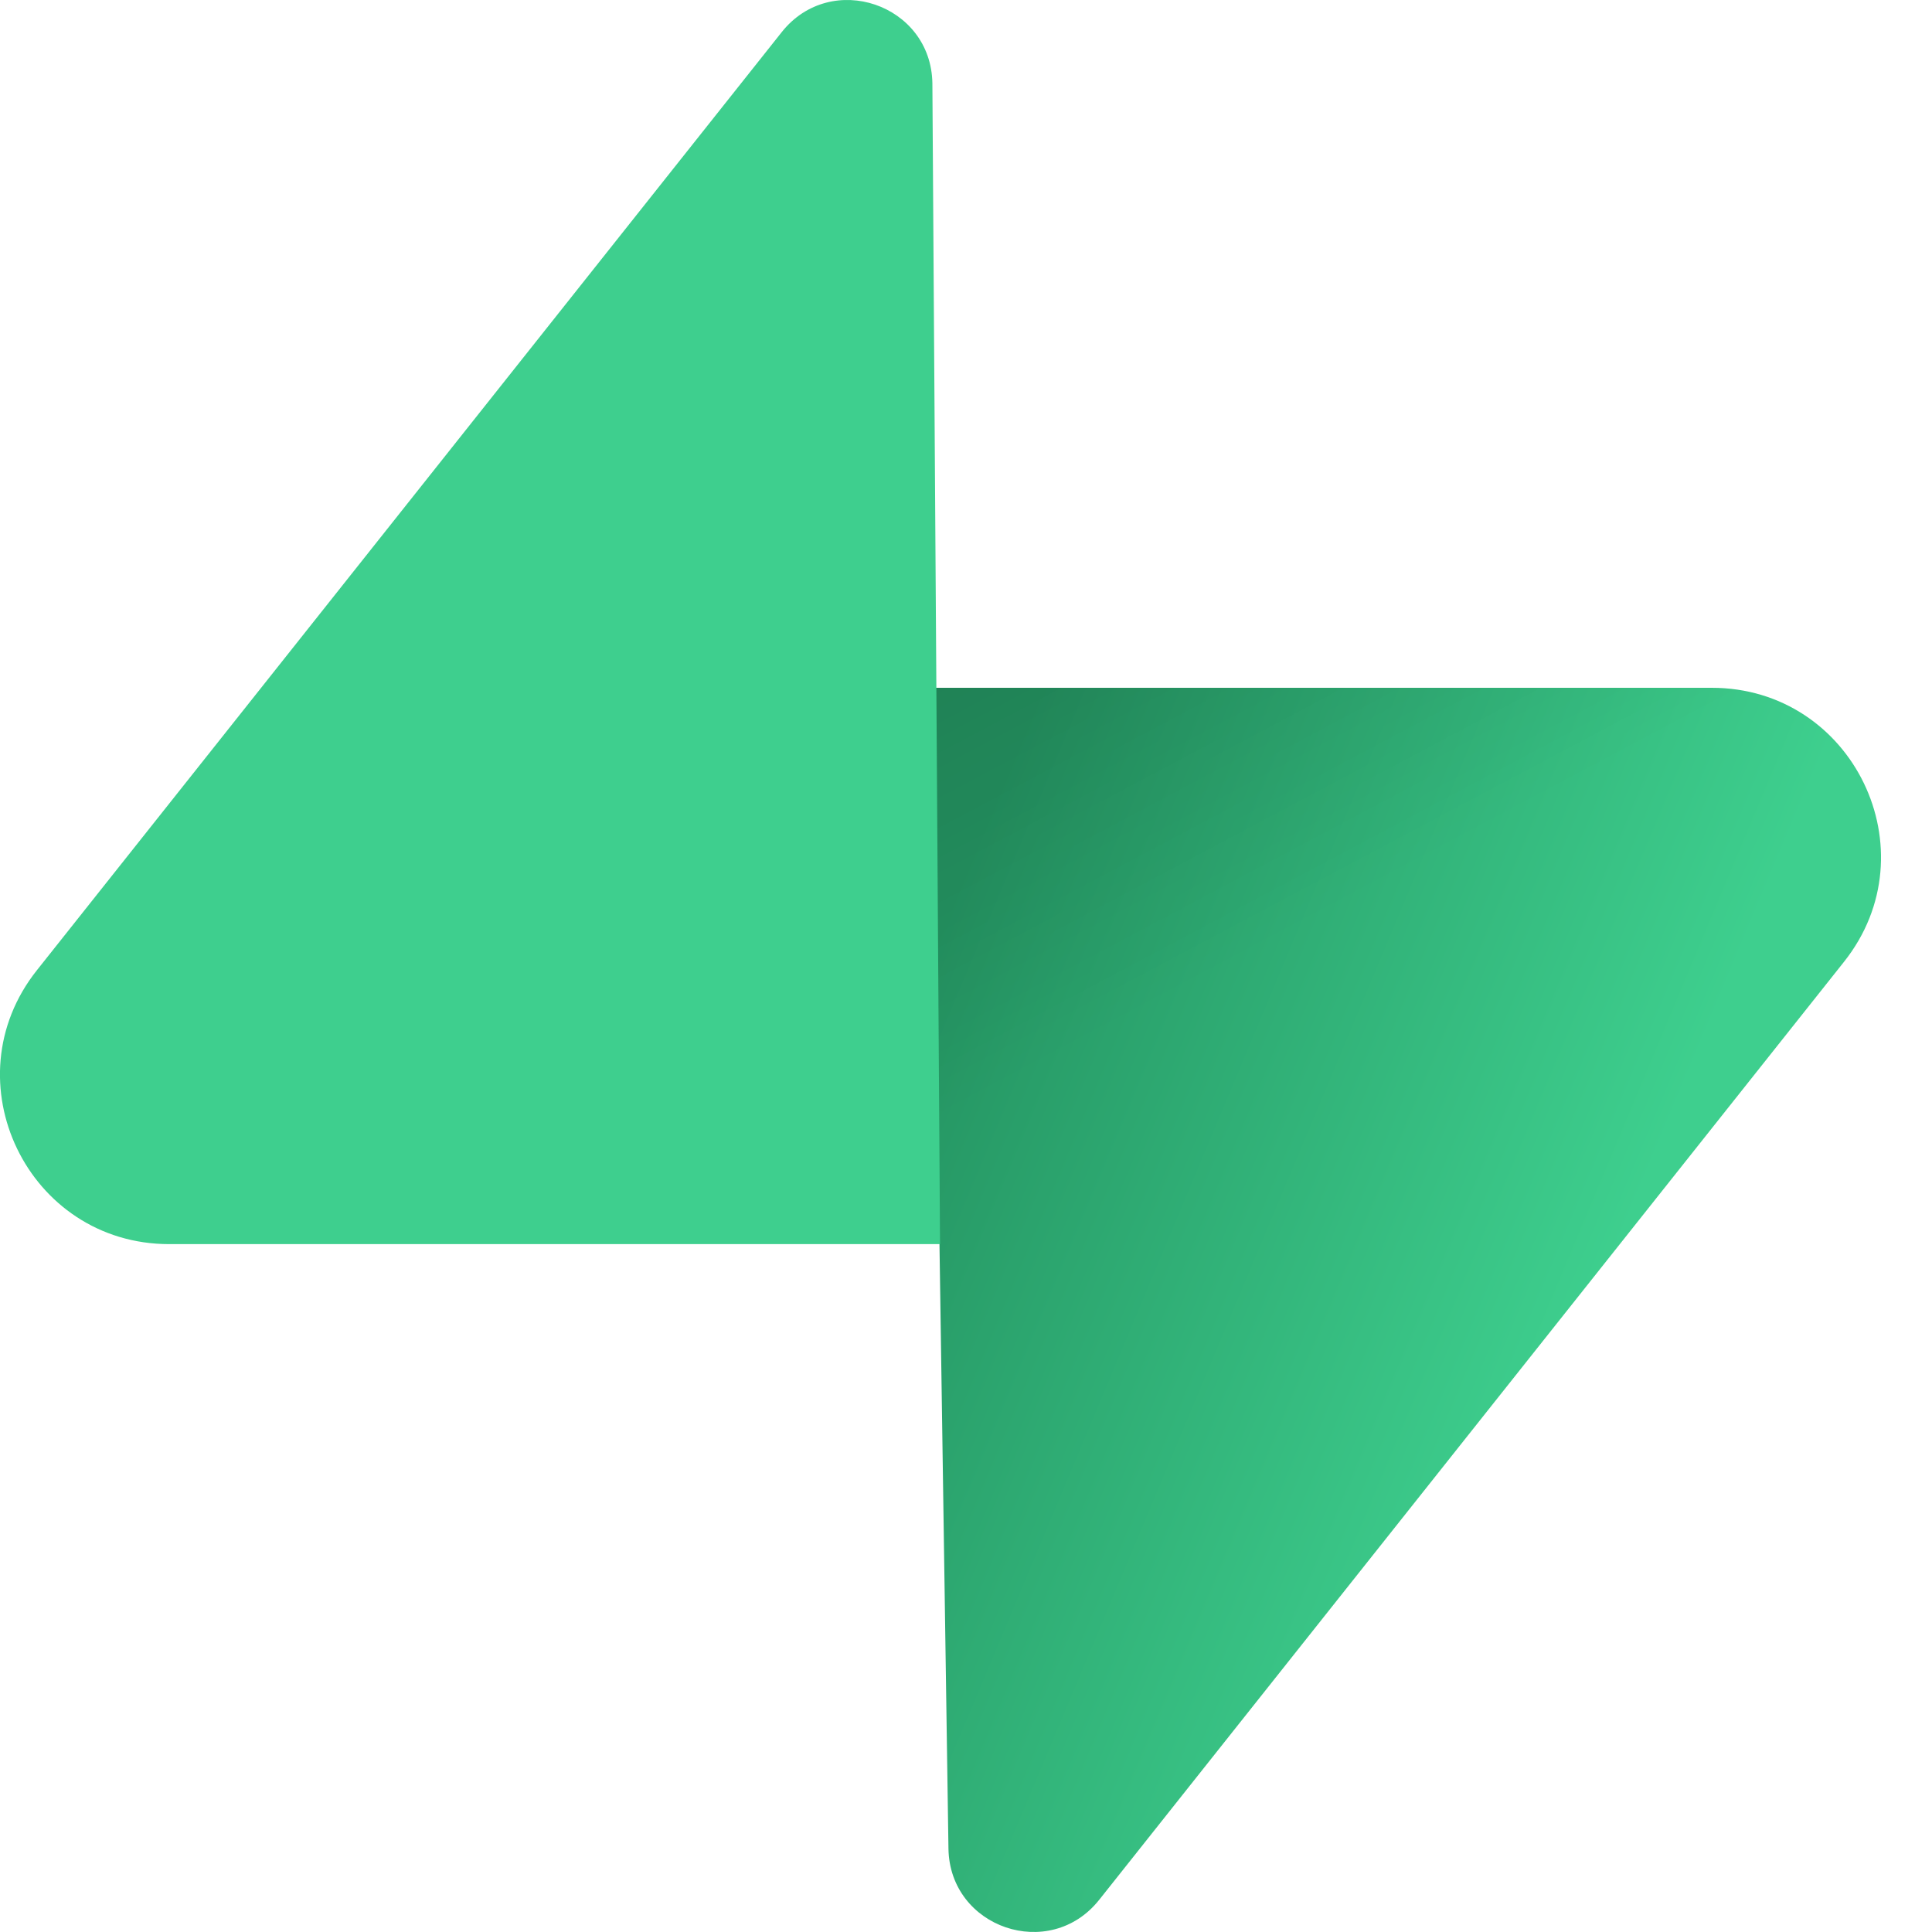
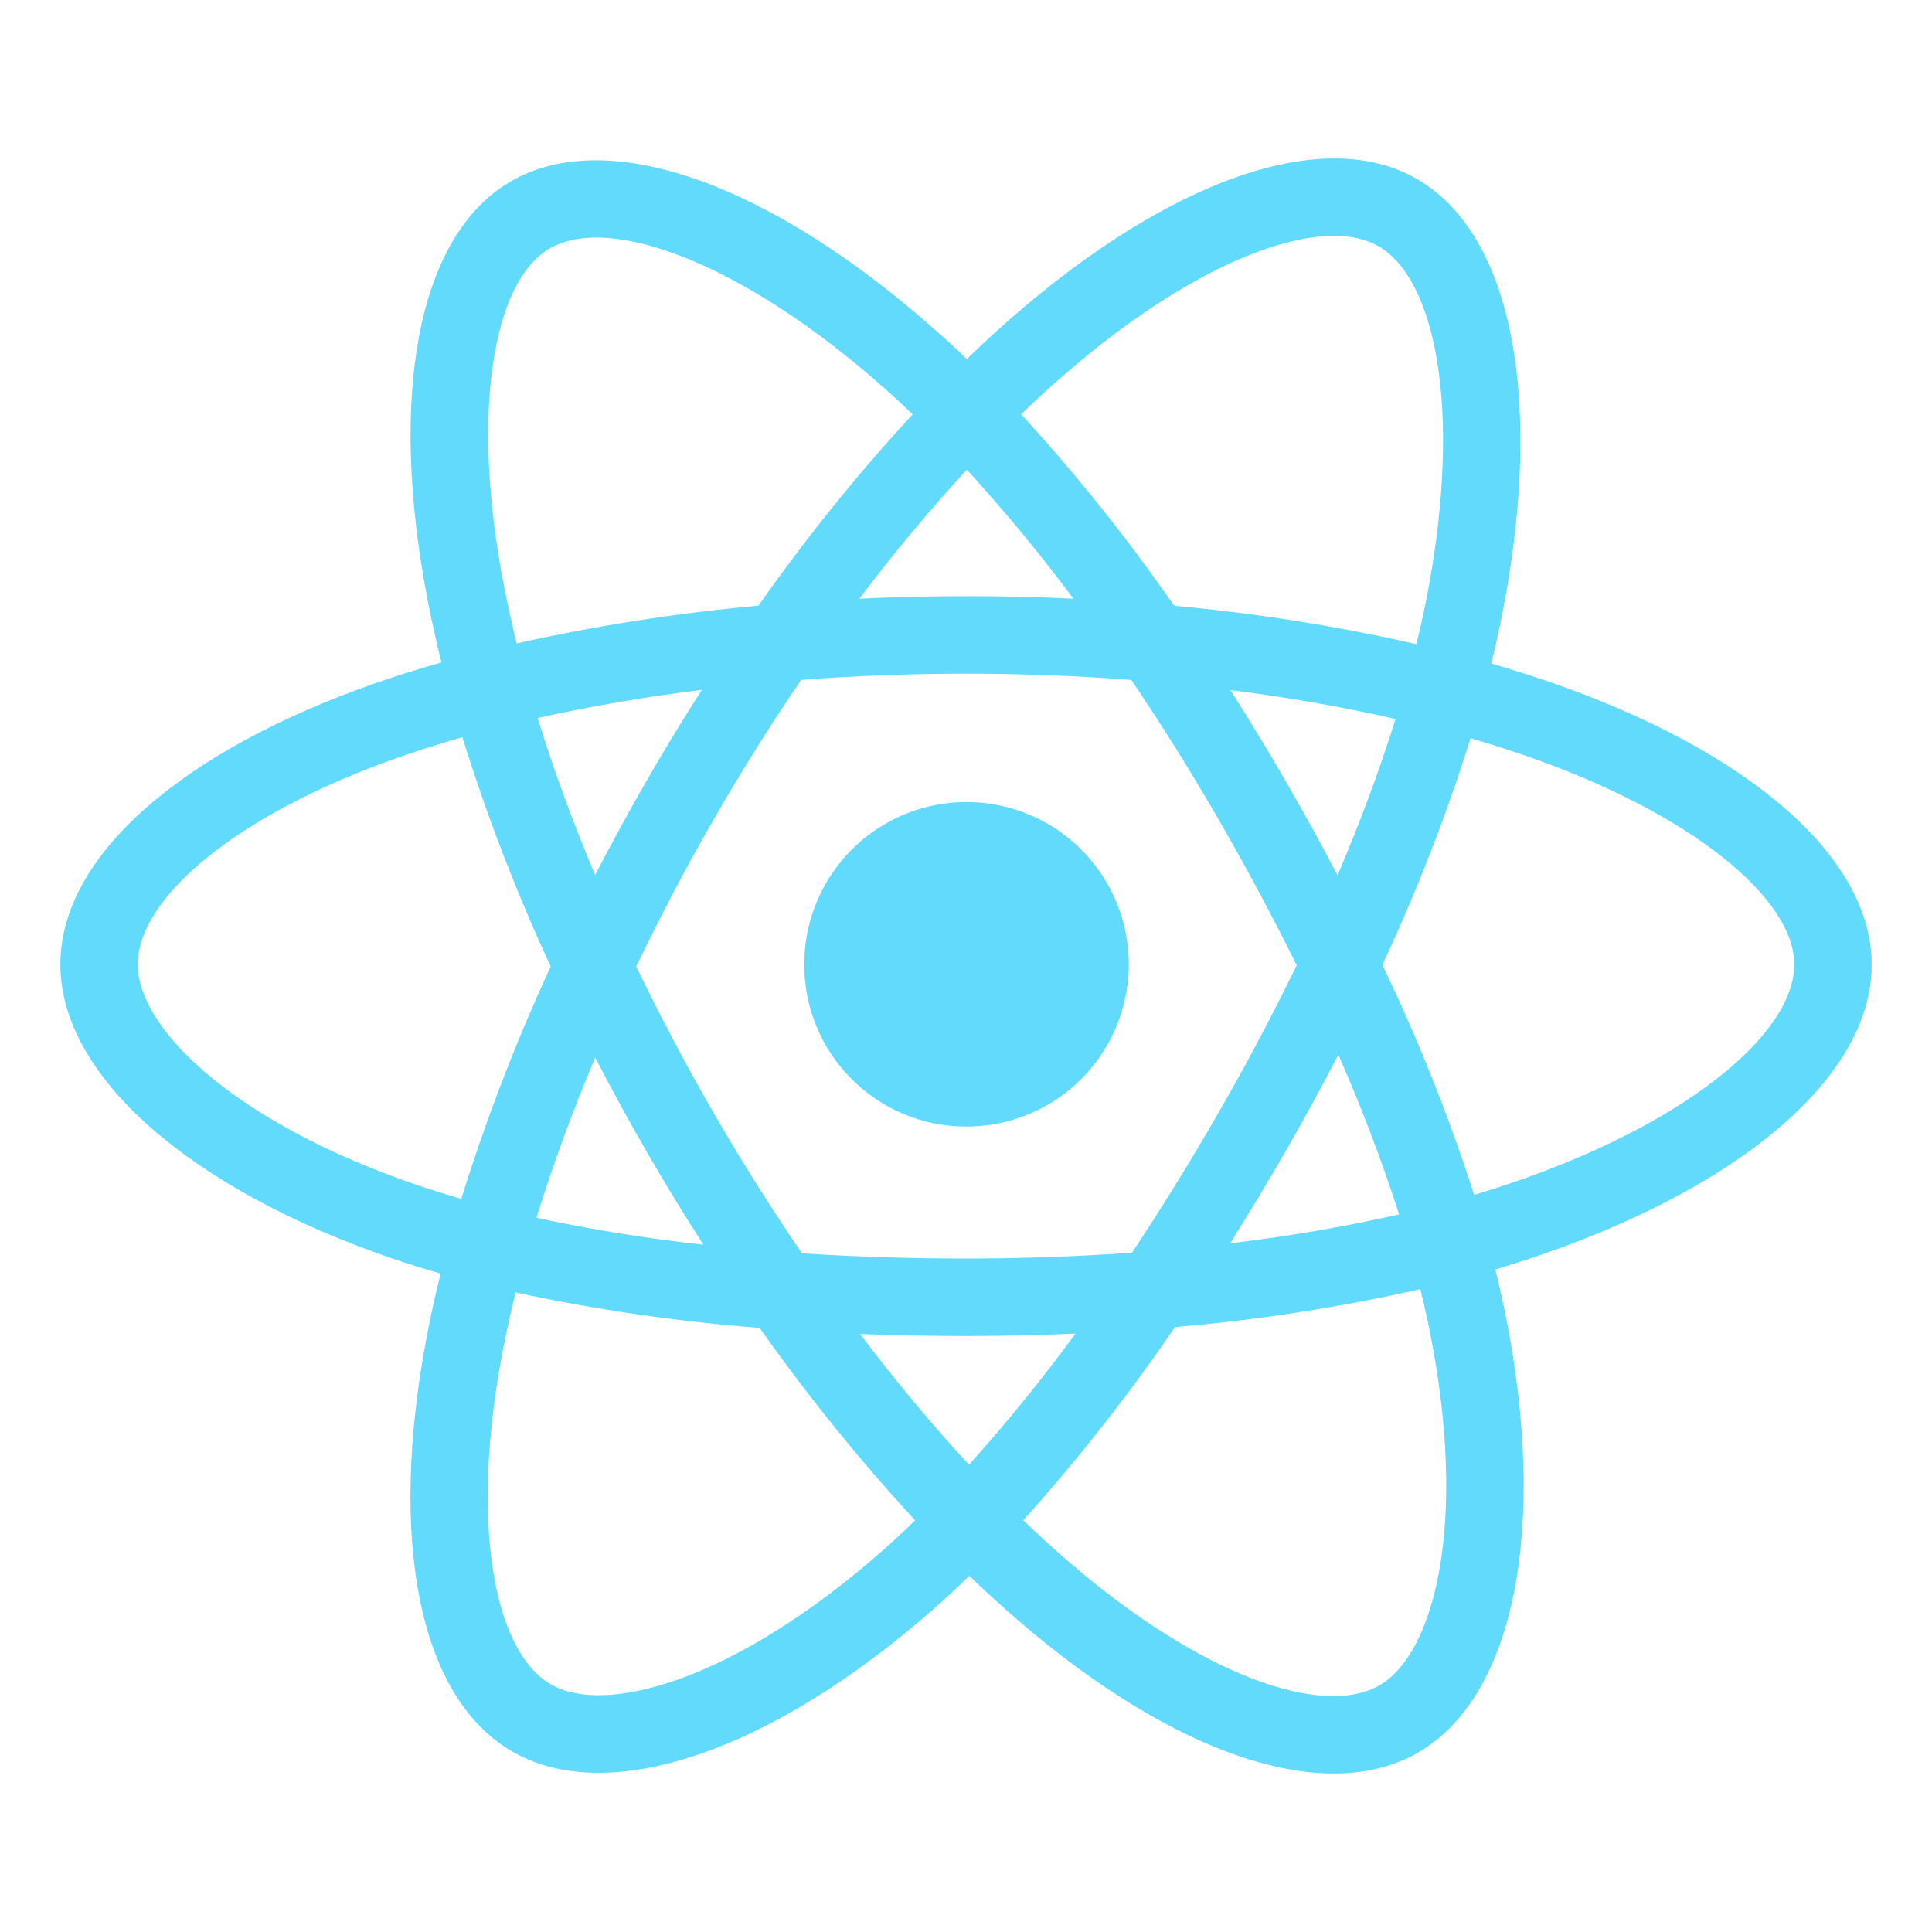
- <svg xmlns="http://www.w3.org/2000/svg" width="25" height="25" fill="none">
-   <path fill="url(#a)" d="M14.223 24.584c-.639.805-1.934.364-1.95-.663L12.05 8.9h10.1c1.829 0 2.85 2.112 1.712 3.545l-9.638 12.138Z" />
-   <path fill="url(#b)" fill-opacity=".2" d="M14.223 24.584c-.639.805-1.934.364-1.95-.663L12.05 8.9h10.1c1.829 0 2.85 2.112 1.712 3.545l-9.638 12.138Z" />
-   <path fill="#3ECF8E" d="M10.116.415c.639-.804 1.934-.363 1.949.664l.099 15.02H2.19c-1.83 0-2.85-2.113-1.712-3.545L10.116.415Z" />
-   <defs>
-     <linearGradient id="a" x1="12.049" x2="21.025" y1="12.231" y2="15.995" gradientUnits="userSpaceOnUse">
-       <stop stop-color="#249361" />
-       <stop offset="1" stop-color="#3ECF8E" />
-     </linearGradient>
-     <linearGradient id="b" x1="8.069" x2="12.163" y1="6.782" y2="14.488" gradientUnits="userSpaceOnUse">
-       <stop />
-       <stop offset="1" stop-opacity="0" />
-     </linearGradient>
-   </defs>
+ <svg xmlns="http://www.w3.org/2000/svg" fill="#61DAFB" width="800px" height="800px" viewBox="0 0 512 512">
+   <path d="M410.66,180.72h0q-7.67-2.62-15.45-4.88,1.29-5.25,2.38-10.56c11.7-56.9,4.05-102.74-22.06-117.83-25-14.48-66,.61-107.36,36.69q-6.1,5.34-11.95,11-3.9-3.76-8-7.36c-43.35-38.58-86.8-54.83-112.88-39.69-25,14.51-32.43,57.6-21.9,111.53q1.58,8,3.55,15.93c-6.15,1.75-12.09,3.62-17.77,5.6C48.46,198.9,16,226.73,16,255.59c0,29.82,34.84,59.72,87.77,77.85q6.44,2.19,13,4.07Q114.64,346,113,354.68c-10,53-2.2,95.07,22.75,109.49,25.77,14.89,69-.41,111.14-37.31q5-4.38,10-9.25,6.32,6.11,13,11.86c40.8,35.18,81.09,49.39,106,34.93,25.75-14.94,34.12-60.14,23.25-115.13q-1.25-6.3-2.88-12.86,4.56-1.35,8.93-2.79c55-18.27,90.83-47.81,90.83-78C496,226.62,462.5,198.61,410.66,180.72Zm-129-81.08c35.43-30.91,68.55-43.11,83.65-34.39h0c16.07,9.29,22.32,46.75,12.22,95.88q-1,4.8-2.16,9.57a487.83,487.83,0,0,0-64.18-10.16,481.27,481.27,0,0,0-40.57-50.75Q276,104.57,281.64,99.64ZM157.73,280.25q6.51,12.6,13.61,24.89,7.23,12.54,15.07,24.71a435.28,435.28,0,0,1-44.24-7.13C146.41,309,151.63,294.75,157.73,280.25Zm0-48.33c-6-14.19-11.08-28.15-15.25-41.63,13.7-3.07,28.3-5.58,43.52-7.48q-7.65,11.94-14.72,24.23T157.7,231.92Zm10.9,24.17q9.48-19.77,20.42-38.78h0q10.93-19,23.27-37.13c14.28-1.08,28.92-1.65,43.71-1.65s29.52.57,43.79,1.66q12.21,18.09,23.13,37t20.69,38.6Q334,275.63,323,294.73h0q-10.91,19-23,37.24c-14.25,1-29,1.55-44,1.55s-29.47-.47-43.46-1.38q-12.43-18.19-23.46-37.29T168.6,256.09ZM340.75,305q7.25-12.58,13.92-25.49h0a440.41,440.41,0,0,1,16.12,42.32A434.44,434.44,0,0,1,326,329.48Q333.62,317.39,340.75,305Zm13.72-73.07q-6.64-12.65-13.81-25h0q-7-12.18-14.59-24.06c15.31,1.94,30,4.52,43.77,7.67A439.89,439.89,0,0,1,354.47,231.93ZM256.23,124.48h0a439.75,439.75,0,0,1,28.25,34.18q-28.35-1.35-56.74,0C237.07,146.32,246.62,134.87,256.23,124.48ZM145.66,65.86c16.06-9.32,51.57,4,89,37.27,2.39,2.13,4.8,4.36,7.2,6.67A491.37,491.37,0,0,0,201,160.51a499.12,499.12,0,0,0-64.06,10q-1.83-7.36-3.3-14.82h0C124.59,109.46,130.58,74.61,145.66,65.86ZM122.25,317.71q-6-1.71-11.85-3.71c-23.4-8-42.73-18.44-56-29.81C42.52,274,36.5,263.83,36.5,255.59c0-17.51,26.06-39.85,69.52-55q8.19-2.85,16.52-5.21a493.54,493.54,0,0,0,23.4,60.75A502.46,502.46,0,0,0,122.25,317.71Zm111.13,93.67c-18.63,16.32-37.29,27.89-53.74,33.72h0c-14.78,5.23-26.55,5.38-33.66,1.27-15.14-8.75-21.44-42.54-12.85-87.86q1.53-8,3.5-16a480.85,480.85,0,0,0,64.69,9.39,501.2,501.2,0,0,0,41.2,51C239.54,405.83,236.49,408.65,233.38,411.38Zm23.42-23.22c-9.72-10.51-19.42-22.14-28.88-34.64q13.79.54,28.08.54c9.78,0,19.46-.21,29-.64A439.33,439.33,0,0,1,256.8,388.16Zm124.52,28.59c-2.86,15.44-8.61,25.74-15.72,29.86-15.13,8.78-47.48-2.63-82.36-32.72-4-3.44-8-7.13-12.07-11a484.54,484.54,0,0,0,40.23-51.2,477.84,477.84,0,0,0,65-10.05q1.47,5.94,2.6,11.64h0C383.81,377.58,384.5,399.56,381.32,416.75Zm17.4-102.64h0c-2.62.87-5.32,1.71-8.06,2.53a483.26,483.26,0,0,0-24.31-60.94,481.52,481.52,0,0,0,23.36-60.06c4.91,1.43,9.68,2.93,14.27,4.52,44.42,15.32,71.52,38,71.52,55.43C475.5,274.19,446.23,298.33,398.72,314.11Z" />
+   <path d="M256,298.55a43,43,0,1,0-42.86-43A42.91,42.91,0,0,0,256,298.55Z" />
</svg>
